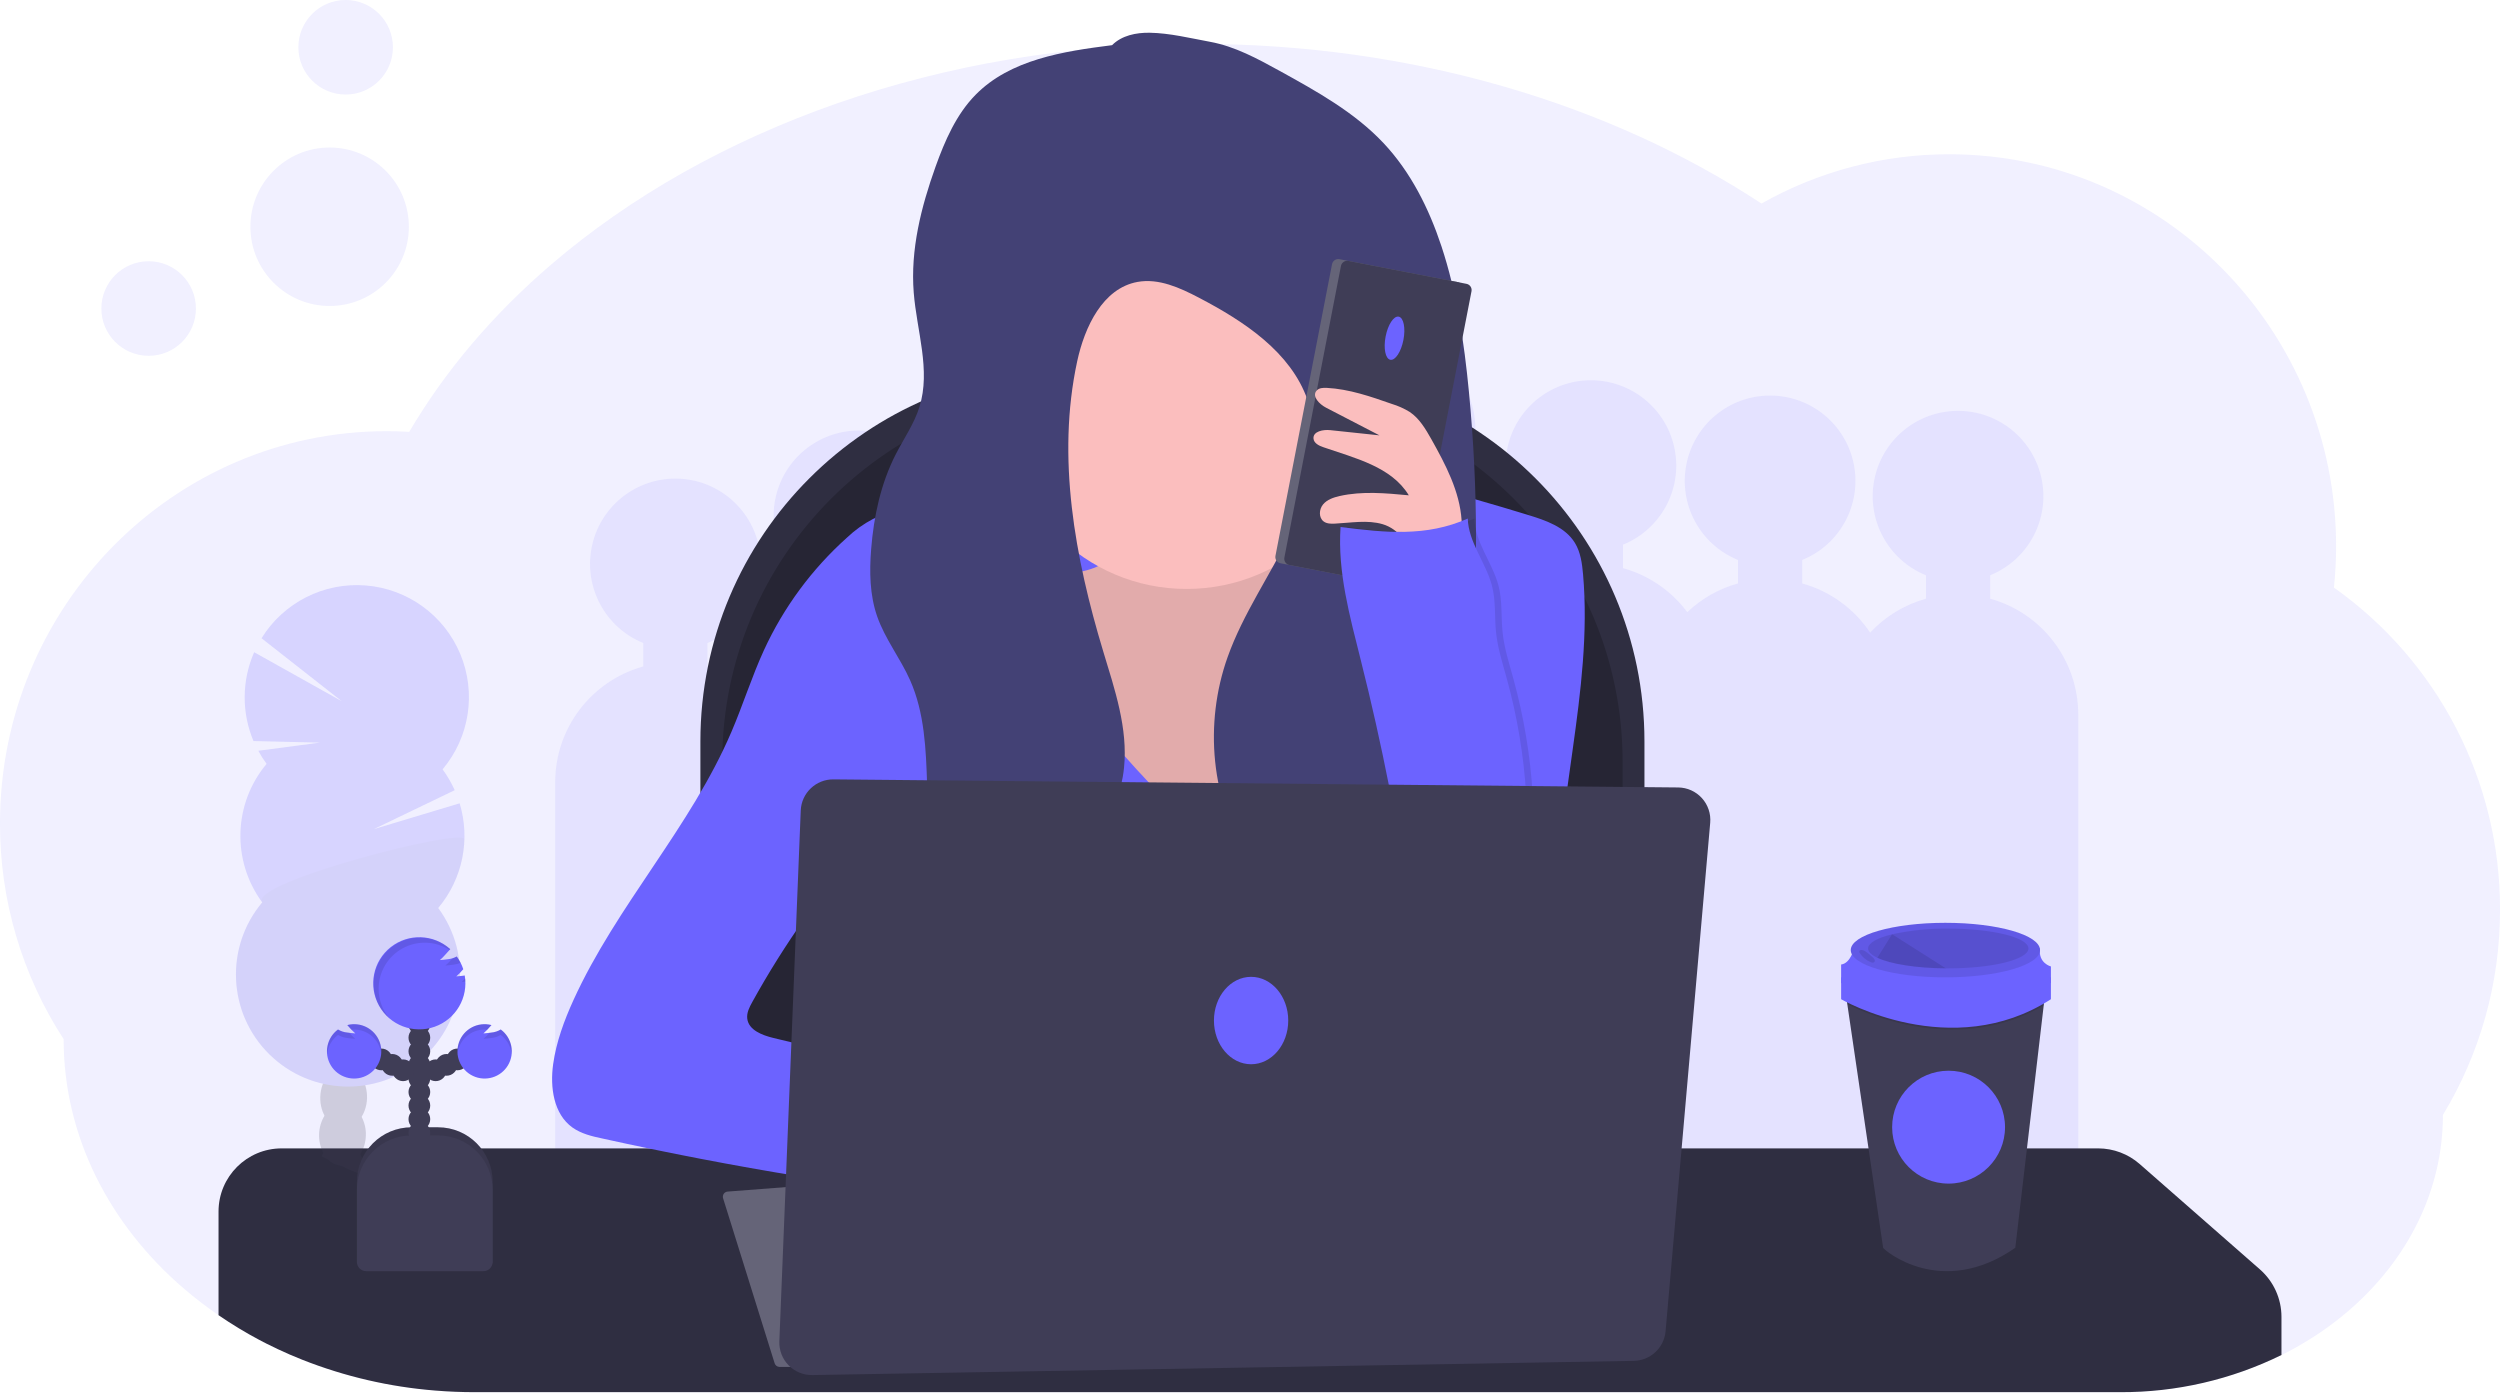
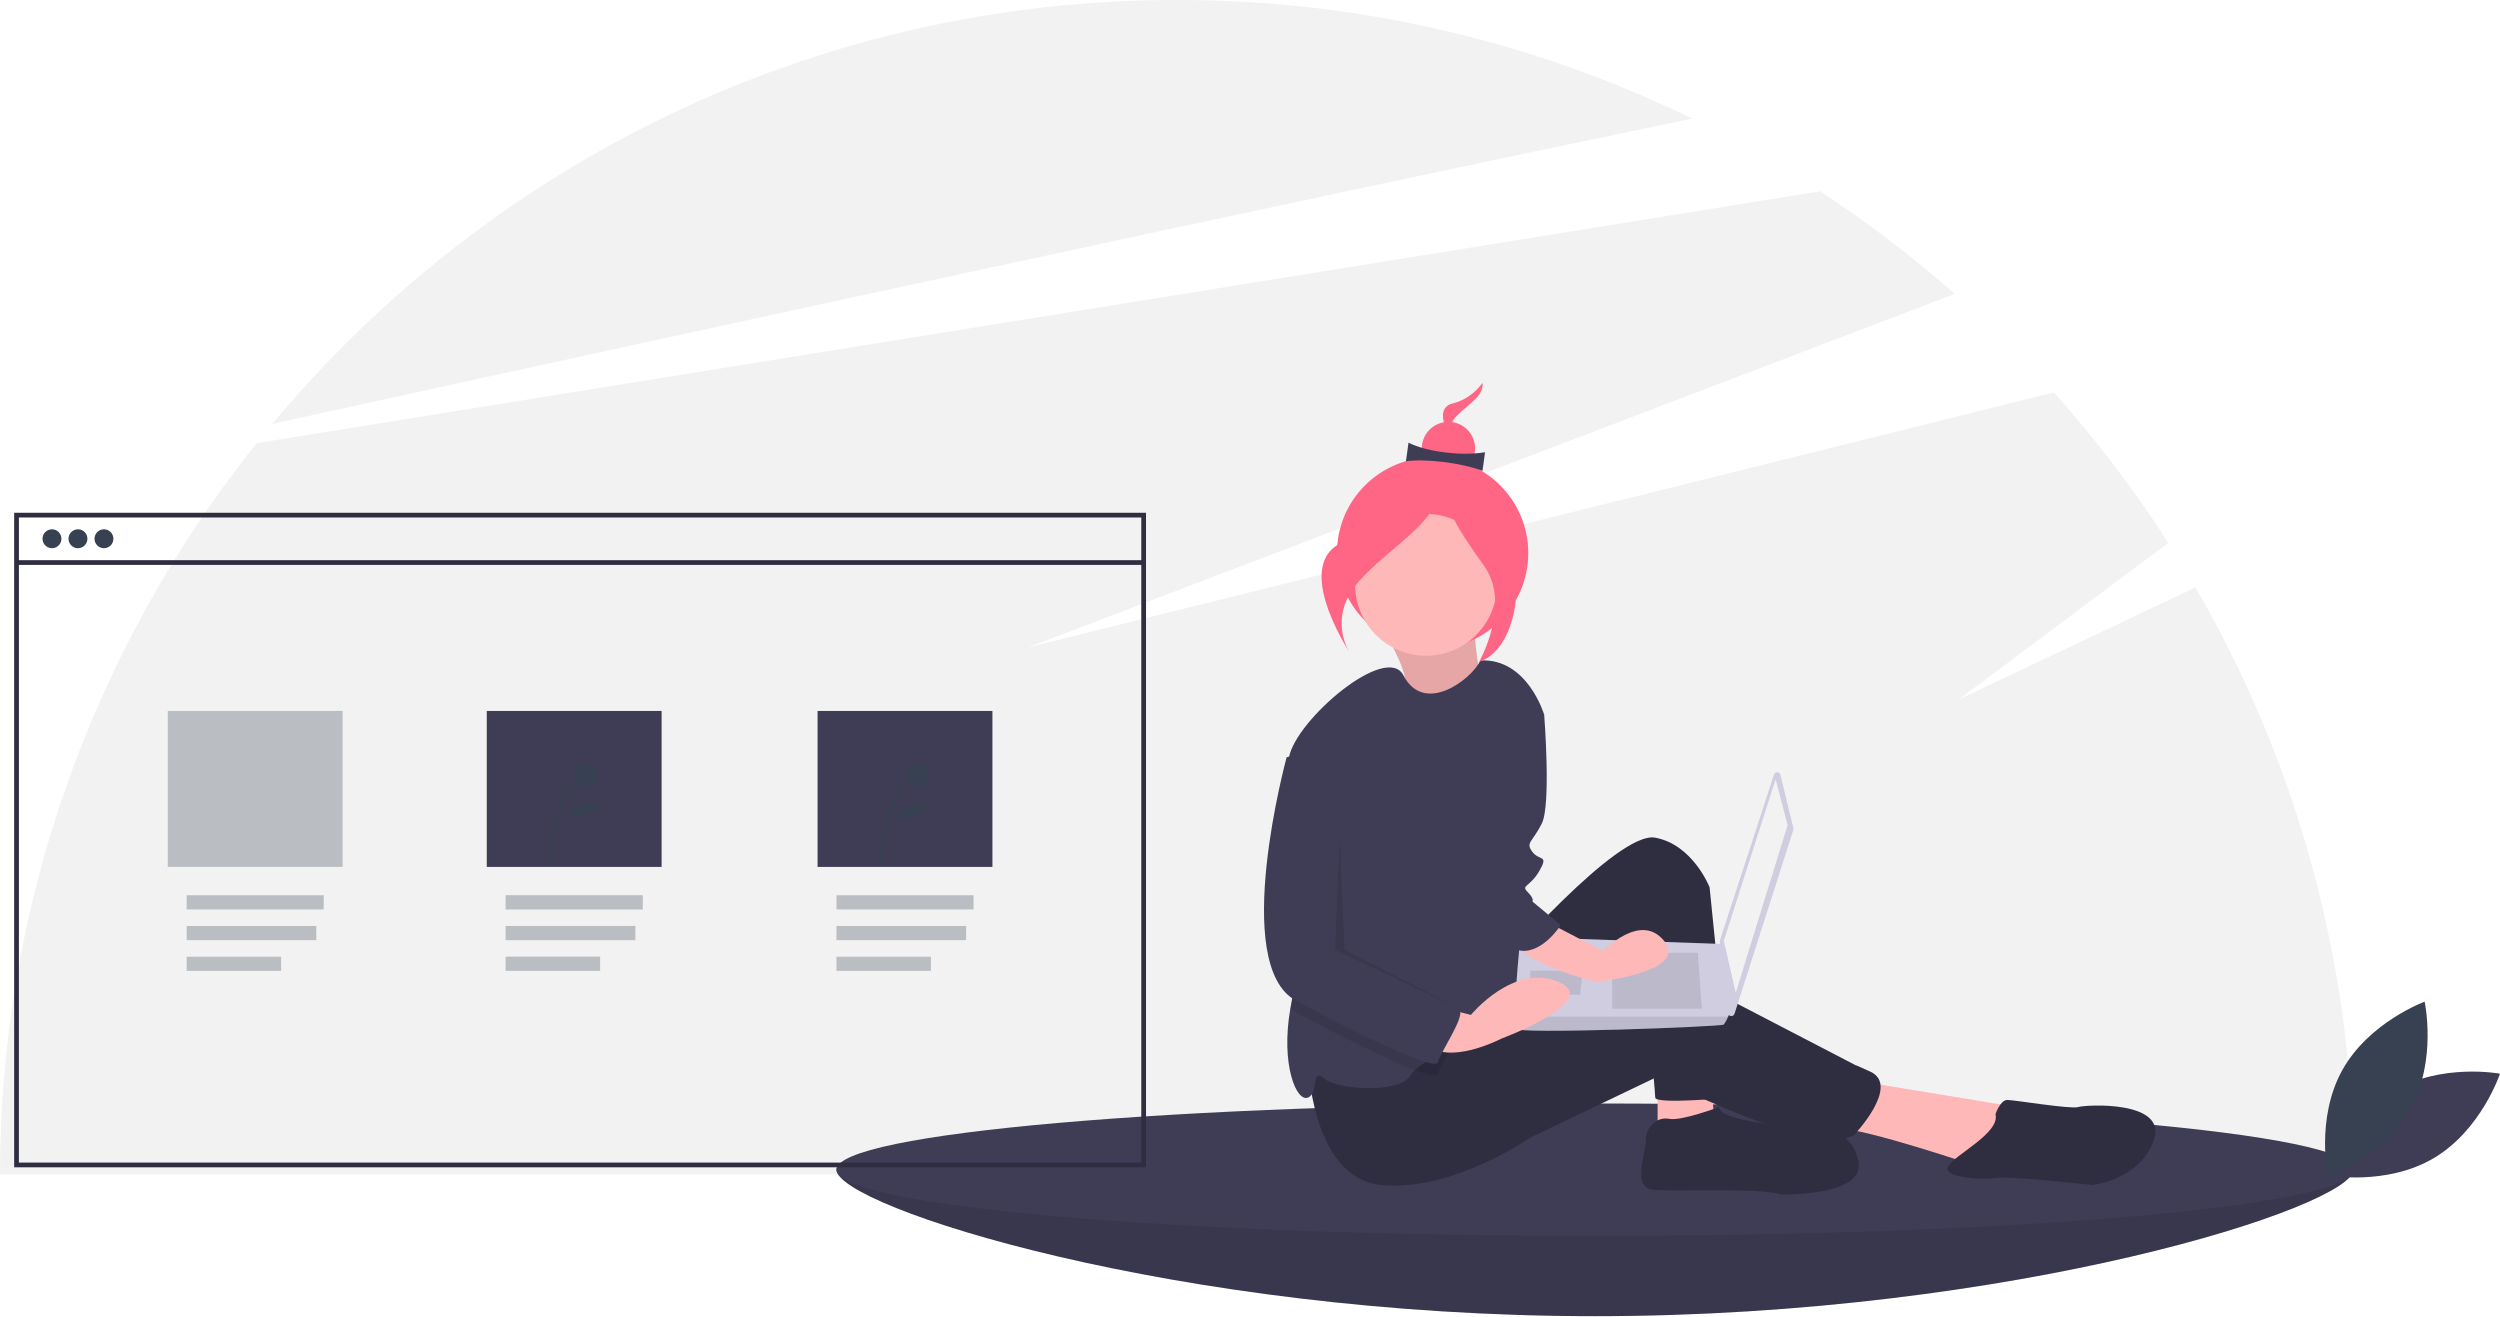
- <svg xmlns="http://www.w3.org/2000/svg" id="a154b3ae-224e-4b43-86b8-0ffeb27982c5" data-name="Layer 1" width="1144" height="637" viewBox="0 0 1144 637">
-   <path d="M1172,547.81a180.56,180.56,0,0,1-26.12,93.88c0,34.62-16.14,66-42.32,88.87a144.74,144.74,0,0,1-21.08,15.28c-.3.19-.61.37-.92.55-.56.33-1.12.66-1.69,1l-.53.31h0c-2.39,1.35-4.83,2.65-7.32,3.87a165.67,165.67,0,0,1-73.76,17H245.17q-9,0-17.84-.72a211.15,211.15,0,0,1-61.06-14.14q-5.72-2.26-11.22-4.86-2.62-1.23-5.19-2.53c-1.07-.54-2.14-1.1-3.2-1.66A190.5,190.5,0,0,1,128,733.32a183.89,183.89,0,0,1-15.8-12.12C78.17,692,57.12,651.59,57.12,607A180.5,180.5,0,0,1,28,508.32c0-99.14,79.24-179.51,177-179.51,3,0,6,.09,9,.25.43,0,.85,0,1.28.06,16.48-28.09,38.51-53.9,65-76.62,72.24-61.9,177.82-100.92,295.43-100.92,98.82,0,189.15,27.55,258.34,73.07A174.18,174.18,0,0,1,920,202.1c97.74,0,177,80.37,177,179.51a184.9,184.9,0,0,1-1,18.78A180,180,0,0,1,1172,547.81Z" transform="translate(-28 -131.5)" fill="#6c63ff" opacity="0.1" />
-   <path d="M938.69,405.47V394.74a39.05,39.05,0,1,0-29.38,0v10.73A55,55,0,0,0,883.77,421a55.08,55.08,0,0,0-31.08-22.52V387.74a39.05,39.05,0,1,0-29.38,0v10.73a55,55,0,0,0-23.21,13.16,55.08,55.08,0,0,0-29.41-20.16V380.74a39.05,39.05,0,1,0-29.38,0v10.73a55,55,0,0,0-26,16.06,55.09,55.09,0,0,0-36.57-33.06V363.74a39.05,39.05,0,1,0-29.38,0v10.73a55,55,0,0,0-40,47.77,54.62,54.62,0,0,0-16.57-7.77V403.74a39.05,39.05,0,1,0-29.38,0v10.73a55.18,55.18,0,0,0-34.66,28.7,54.58,54.58,0,0,0-15-6.7V425.74a39.05,39.05,0,1,0-29.38,0v10.73a54.29,54.29,0,0,0-14.21,6.22,55.14,55.14,0,0,0-34.41-28.22V403.74a39.05,39.05,0,1,0-29.38,0v10.73a55.1,55.1,0,0,0-35.87,31.36,55,55,0,0,0-18.75-9.36V425.74a39.05,39.05,0,1,0-29.38,0v10.73a55,55,0,0,0-40.31,53v248H392v-22h52v22H554v-22h79v-40h68v17h82v7h86v7H979v-248A55,55,0,0,0,938.69,405.47Z" transform="translate(-28 -131.5)" fill="#6c63ff" opacity="0.1" />
-   <path d="M490.78,169h91.43A170.28,170.28,0,0,1,752.5,339.28V570a0,0,0,0,1,0,0h-432a0,0,0,0,1,0,0V339.28A170.28,170.28,0,0,1,490.78,169Z" fill="#2f2e41" />
-   <path d="M500.78,178.28h71.43A170.28,170.28,0,0,1,742.5,348.56V560.71a0,0,0,0,1,0,0h-412a0,0,0,0,1,0,0V348.56A170.28,170.28,0,0,1,500.78,178.28Z" opacity="0.2" />
-   <path d="M1072,734.09v17.46a165.67,165.67,0,0,1-73.76,17H245.17q-9,0-17.84-.72a211.15,211.15,0,0,1-61.06-14.14q-5.72-2.26-11.22-4.86-2.62-1.23-5.19-2.53c-1.07-.54-2.14-1.1-3.2-1.66A190.5,190.5,0,0,1,128,733.32V685.9A28.9,28.9,0,0,1,156.9,657H988.13a28.9,28.9,0,0,1,19,7.17l55,48.2A28.87,28.87,0,0,1,1072,734.09Z" transform="translate(-28 -131.5)" fill="#2f2e41" />
-   <path d="M510.67,357.31q-32.71,2.16-65.17,7c-6.15.92-12.39,1.94-18,4.66a52.8,52.8,0,0,0-11.94,8.56,157.38,157.38,0,0,0-38,51.53c-5.57,12.15-9.57,25-14.82,37.25-18.69,43.75-52.59,79.53-72.32,122.82-4.27,9.37-7.87,19.15-9.3,29.34-1.48,10.54.2,22.84,8.86,29,4,2.83,8.86,4,13.62,5a1641.51,1641.51,0,0,0,181.57,29.65c-6.61-6.38-8.82-16.27-7.95-25.41s4.46-17.78,8-26.25q-51.81-11.43-103.36-24c-5.13-1.25-11.29-3.6-11.92-8.84-.32-2.67,1-5.24,2.3-7.59a407.17,407.17,0,0,1,52.4-74c0,28.06-1.39,59.75-1.39,87.82H747.35a248,248,0,0,1-6.84-48.85C739,501.24,757.1,447.89,752.4,394.24c-.44-4.95-1.12-10.05-3.71-14.29-4.47-7.32-13.39-10.35-21.59-12.85-31.44-9.56-63.54-19.23-96.4-18.48-9.77.23-19.5,1.37-29.21,2.52C571.9,354.63,540.4,355.34,510.67,357.31Z" transform="translate(-28 -131.5)" fill="#6c63ff" />
-   <path d="M358.88,679.82l23.6,75.53a2.36,2.36,0,0,0,2.25,1.65H486l-24-88-101.06,7.77A2.36,2.36,0,0,0,358.88,679.82Z" transform="translate(-28 -131.5)" fill="#656478" />
-   <path d="M532,389.79c-4.4,2.53-9.53,3.44-14.53,4.31l-32.27,5.6c-6.28,1.09-12.89,2.33-17.73,6.48-9.9,8.47-7.76,24.06-4.76,36.74l6,25.44c4.52,19.12,9.14,38.47,18.41,55.79,16.19,30.23,45.89,52,78.55,62.49,11.67,3.75,24,6.19,36.18,4.85,23.86-2.62,44.27-19.63,56.85-40.08s18.57-44.17,24.06-67.55c5.27-22.38,10.28-45.08,9.94-68.08-.1-7.16-.82-14.64-4.64-20.71-8.37-13.33-27.34-14.33-42.89-11.87-2.42.39-4.93.81-7.26.08-7-2.18-7.16-11.79-10.16-18.46-5.67-12.58-22.49-14.81-36.24-13.67s-35.16,2.61-47.14,10.4C532.85,369,545.51,382,532,389.79Z" transform="translate(-28 -131.5)" fill="#fbbebe" />
-   <path d="M532,389.79c-4.4,2.53-9.53,3.44-14.53,4.31l-32.27,5.6c-6.28,1.09-12.89,2.33-17.73,6.48-9.9,8.47-7.76,24.06-4.76,36.74l6,25.44c4.52,19.12,9.14,38.47,18.41,55.79,16.19,30.23,45.89,52,78.55,62.49,11.67,3.75,24,6.19,36.18,4.85,23.86-2.62,44.27-19.63,56.85-40.08s18.57-44.17,24.06-67.55c5.27-22.38,10.28-45.08,9.94-68.08-.1-7.16-.82-14.64-4.64-20.71-8.37-13.33-27.34-14.33-42.89-11.87-2.42.39-4.93.81-7.26.08-7-2.18-7.16-11.79-10.16-18.46-5.67-12.58-22.49-14.81-36.24-13.67s-35.16,2.61-47.14,10.4C532.85,369,545.51,382,532,389.79Z" transform="translate(-28 -131.5)" opacity="0.1" />
-   <path d="M505.29,418.45c4.88,10.24,8.54,21.1,14.44,30.79,4.69,7.7,10.7,14.49,16.68,21.24C551.9,488,567.59,505.66,586.76,519a222.93,222.93,0,0,1,55.37-109c8.26-8.87,18.6-17.61,30.72-17.28,7.52.21,14.46,3.94,20.72,8.09,7,4.63,13.62,10,18.65,16.67,7.95,10.62,11.38,24.07,12,37.32s-1.44,26.47-3.48,39.57l-10.5,67.71c-.61,3.92-1.46,8.25-4.66,10.6a14.67,14.67,0,0,1-6,2.16c-38.17,7.43-77.51,2.61-116.4,2.23-43-.41-87.19,4.49-127.92-9.19-2.13-.72-4.34-1.55-5.78-3.26a12.06,12.06,0,0,1-2-4.31c-9.49-30.72-1.88-63.73,3.75-95.38a748.38,748.38,0,0,0,9.51-75.78c.17-2.29,25.33,2.77,28.14,4.39C496.53,398.07,501.61,410.73,505.29,418.45Z" transform="translate(-28 -131.5)" fill="#6c63ff" />
-   <g opacity="0.2">
-     <path d="M194.87,668.29c0,.46-.05.91-.1,1.35q-5.72-2.26-11.22-4.86a9.1,9.1,0,0,1-5.19-2.53c-1.07-.54-2.14-1.1-3.2-1.66a13.68,13.68,0,0,1,.81-1.46c2.06-3.26,5.19-5.3,8.64-5.19s6.44,2.34,8.29,5.71A16.87,16.87,0,0,1,194.87,668.29Z" transform="translate(-28 -131.5)" fill="#3f3d56" />
-     <path d="M195.41,651.17a16.88,16.88,0,0,1-2.51,8.48c-2.06,3.25-5.19,5.29-8.64,5.18l-.71-.05a9.1,9.1,0,0,1-5.19-2.53,12.53,12.53,0,0,1-2.39-3.12,17.55,17.55,0,0,1,.54-17.12c2.06-3.26,5.19-5.3,8.64-5.19s6.44,2.34,8.29,5.71A16.87,16.87,0,0,1,195.41,651.17Z" transform="translate(-28 -131.5)" fill="#3f3d56" />
-     <ellipse cx="185.25" cy="633.7" rx="14.01" ry="10.7" transform="translate(-481.98 667.38) rotate(-88.19)" fill="#3f3d56" />
-     <ellipse cx="185.79" cy="616.59" rx="14.01" ry="10.7" transform="translate(-464.35 651.34) rotate(-88.19)" fill="#3f3d56" />
-     <ellipse cx="186.33" cy="599.47" rx="14.01" ry="10.7" transform="translate(-446.72 635.3) rotate(-88.19)" fill="#3f3d56" />
-     <path d="M150,481.05a49.66,49.66,0,0,1-3.8-6l28.26-3.73L144,470.6a51.38,51.38,0,0,1,.31-40.64l40.12,22.44-36.75-28.84a51.28,51.28,0,1,1,82.84,60,51.12,51.12,0,0,1,5.55,9.53L199,510.93l39.33-11.83A51.34,51.34,0,0,1,228.53,547,51.28,51.28,0,1,1,148,544.43a51.28,51.28,0,0,1,2-63.38Z" transform="translate(-28 -131.5)" fill="#6c63ff" />
-     <path d="M240.5,515.62a51.06,51.06,0,0,1-12,31.35A51.28,51.28,0,1,1,148,544.43C141.37,535.49,240.68,509.87,240.5,515.62Z" transform="translate(-28 -131.5)" opacity="0.1" />
+ <svg xmlns="http://www.w3.org/2000/svg" id="e8c09660-db65-4061-a2dc-920e909a0453" data-name="Layer 1" width="1057.994" height="557" viewBox="0 0 1057.994 557">
+   <path d="M1000.122,420.112,899.997,467.5l88.615-66.262a500.056,500.056,0,0,0-48.384-63.668L505.997,445.5,898.23,295.876a499.981,499.981,0,0,0-56.958-43.414L179.606,359.039A495.88,495.88,0,0,0,71.003,668.5h995.987A495.613,495.613,0,0,0,1000.122,420.112Z" transform="translate(-71.00317 -171.5)" fill="#f2f2f2" />
+   <path d="M787.12,221.695A495.972,495.972,0,0,0,568.997,171.5c-153.83,0-291.361,69.753-382.71,179.349C342.713,316.574,615.064,257.243,787.12,221.695Z" transform="translate(-71.00317 -171.5)" fill="#f2f2f2" />
+   <path d="M1066.997,666.5c0,15.464-143.717,62-321,62s-321-46.536-321-62,143.717,6,321,6S1066.997,651.036,1066.997,666.5Z" transform="translate(-71.00317 -171.5)" fill="#3f3d56" />
+   <path d="M1066.997,666.5c0,15.464-143.717,62-321,62s-321-46.536-321-62,143.717,6,321,6S1066.997,651.036,1066.997,666.5Z" transform="translate(-71.00317 -171.5)" opacity="0.1" />
+   <ellipse cx="674.994" cy="495" rx="321" ry="28" fill="#3f3d56" />
+   <path d="M656.644,438.626s12.911,20.477,8.3,26.021,34.593,5.683,34.593,5.683-5.889-29.788-4.156-36.643Z" transform="translate(-71.00317 -171.5)" fill="#ffb8b8" />
+   <path d="M656.644,438.626s12.911,20.477,8.3,26.021,34.593,5.683,34.593,5.683-5.889-29.788-4.156-36.643Z" transform="translate(-71.00317 -171.5)" opacity="0.1" />
+   <circle cx="606.274" cy="234.063" r="40.484" fill="#ff6584" />
+   <polygon points="701.494 453.5 701.494 477.5 725.494 472.5 723.494 455.5 701.494 453.5" fill="#ffb8b8" />
+   <path d="M857.497,629l67,11-17,25s-47-16-59-16S857.497,629,857.497,629Z" transform="translate(-71.00317 -171.5)" fill="#ffb8b8" />
+   <path d="M705.497,581s50-58,66-55,23,21,23,21l9,89s-32,3-32,0-6-67-6-67-47,104-72,35Z" transform="translate(-71.00317 -171.5)" fill="#2f2e41" />
+   <path d="M624.497,620s1,50,31,53,63-20,63-20l54-25.87s64,33.87,83,24.87c0,0,20-21,7-27s-1,0-1,0l-77-40s-15-4-41,7-61,16-61,16Z" transform="translate(-71.00317 -171.5)" fill="#2f2e41" />
+   <circle cx="603.494" cy="247.5" r="30" fill="#ffb8b8" />
+   <path d="M717.497,503l-2,42s1,55-8,59c-4.55,2.02-13.69,6.08-22.14,10.52-6.34,3.32-12.29,6.84-15.61,9.87a11.194,11.194,0,0,0-2.25,2.61c-4,7-30,6-36,1s-2,6-7,8c-4.84,1.94-11.55-13.92-7.44-37.6.13-.79.28-1.59.44-2.4,4.59-22.95-2.62-77.92-1.51-99.16a37.369,37.369,0,0,1,.51-4.84c3-16,41.28-48.56,48.44-34.69,8.82,17.12,29.08,1.48,32.56-6.31,20-1,27,23,27,23Z" transform="translate(-71.00317 -171.5)" fill="#3f3d56" />
+   <path d="M798.497,640s-16,6-21,5-10,3-10,9-6,20,3,21,46-1,54,2c0,0,36,1,33-14s-18-14-18-14S798.497,647,798.497,640Z" transform="translate(-71.00317 -171.5)" fill="#2f2e41" />
+   <path d="M915.497,643s2-6,5-6,27,4,30,3,38-3,32,14-26,19-26,19-36-4-41-3-23,0-20-5S917.497,651,915.497,643Z" transform="translate(-71.00317 -171.5)" fill="#2f2e41" />
+   <path d="M824.471,499.363l5.486,22.63a1.414,1.414,0,0,1-.027.764l-24.886,77.77a1.413,1.413,0,0,1-2.751-.271l-3.443-30.296a1.414,1.414,0,0,1,.061-.598l22.843-70.104A1.413,1.413,0,0,1,824.471,499.363Z" transform="translate(-71.00317 -171.5)" fill="#d0cde1" />
+   <polygon points="751.45 329.775 756.515 349.191 734.565 420.104 729.5 398.155 751.45 329.775" fill="#f2f2f2" />
+   <path d="M711.862,606.8c.844,2.533,87.797-.844,88.641-1.688a18.324,18.324,0,0,0,1.857-3.377c.794-1.688,1.52-3.377,1.52-3.377l-3.377-27.335-86.109-3.056s-2.153,23.165-2.592,33.768A25.331,25.331,0,0,0,711.862,606.8Z" transform="translate(-71.00317 -171.5)" fill="#d0cde1" />
+   <polygon points="718.526 403.22 720.214 426.858 682.225 426.858 682.225 403.22 718.526 403.22" opacity="0.1" />
+   <polygon points="669.562 410.818 669.789 410.773 668.718 420.949 647.612 420.949 647.612 410.818 669.562 410.818" opacity="0.1" />
+   <path d="M711.862,606.8c.844,2.533,87.797-.844,88.641-1.688a18.324,18.324,0,0,0,1.857-3.377H711.803A25.331,25.331,0,0,0,711.862,606.8Z" transform="translate(-71.00317 -171.5)" opacity="0.1" />
+   <path d="M698.409,333.5a22.13,22.13,0,0,1-12.769,8.778c-8.929,2.391-.073,15.809-.073,15.809s-3.22-4.879,1.425-10.046S699.112,339.34,698.409,333.5Z" transform="translate(-71.00317 -171.5)" fill="#ff6584" />
+   <circle cx="612.982" cy="189.806" r="11.283" fill="#ff6584" />
+   <path d="M698.39,370.762c-9.198-3.479-24.513-5.243-32.392-4.037l1.081-7.891c7.575,3.915,22.82,5.755,32.392,4.037Z" transform="translate(-71.00317 -171.5)" fill="#3f3d56" />
+   <path d="M680.592,373.587s-11.527,19.174-38.332,26.351-.219,47.458-.219,47.458-9.668-14.647,4.277-30.159S682.702,391.12,680.592,373.587Z" transform="translate(-71.00317 -171.5)" fill="#ff6584" />
+   <path d="M681.507,372.422s11.074,26.336,23.231,28.826,11.235,44.103-7.777,50.344c0,0,13.863-24.396,2.013-40.757S679.64,381.54,681.507,372.422Z" transform="translate(-71.00317 -171.5)" fill="#ff6584" />
+   <path d="M685.357,614.52c-2.47,4.67-5.37,9.52-5.86,11.48-.33,1.33-3.99.56-9.75-1.61-11.55-4.37-31.57-14.38-50.25-24.39a15.775,15.775,0,0,1-2.44-1.6c.13-.79.28-1.59.44-2.4,4.59-22.95-2.62-77.92-1.51-99.16l8.51-2.84,17,16v68s44,24,47,26C690.027,605.02,687.917,609.67,685.357,614.52Z" transform="translate(-71.00317 -171.5)" opacity="0.1" />
+   <path d="M722.497,560l27,14s16-17,26-4-29,17-29,17-34-8-35-19S722.497,560,722.497,560Z" transform="translate(-71.00317 -171.5)" fill="#ffb8b8" />
+   <path d="M677.497,597l16,4s18-22,37-14-24,24-24,24-23,12-32,2S677.497,597,677.497,597Z" transform="translate(-71.00317 -171.5)" fill="#ffb8b8" />
+   <path d="M712.497,465c1,1,12,9,12,9s3,38-1,46-7,8-4,12,7,1,3,8-8,6-5,9,2,4,2,4l12,10s-7.362,11.726-16.681,10.863S697.497,528,697.497,528Z" transform="translate(-71.00317 -171.5)" fill="#3f3d56" />
+   <path d="M624.497,489l-9,3s-24,88,4,103,59,30,60,26,12-20,9-22-47-26-47-26V505Z" transform="translate(-71.00317 -171.5)" fill="#3f3d56" />
+   <polygon points="566.994 354 564.994 402 617.994 427 568.994 402 566.994 354" opacity="0.1" />
+   <path d="M1084.097,633.143c-20.155,11.884-28.088,35.774-28.088,35.774s24.745,4.621,44.9-7.263,28.088-35.774,28.088-35.774S1104.252,621.259,1084.097,633.143Z" transform="translate(-71.00317 -171.5)" fill="#3f3d56" />
+   <path d="M1091.16,640.511c-11.287,20.496-34.933,29.128-34.933,29.128s-5.347-24.598,5.94-45.094,34.933-29.128,34.933-29.128S1102.446,620.016,1091.16,640.511Z" transform="translate(-71.00317 -171.5)" fill="#374151" />
+   <circle cx="21.994" cy="228" r="4" fill="#374151" />
+   <circle cx="32.994" cy="228" r="4" fill="#374151" />
+   <circle cx="43.994" cy="228" r="4" fill="#374151" />
+   <rect x="78.994" y="378.873" width="58" height="6" fill="#374151" opacity="0.3" />
+   <rect x="78.994" y="391.873" width="54.865" height="6" fill="#374151" opacity="0.3" />
+   <rect x="78.994" y="404.873" width="39.973" height="6" fill="#374151" opacity="0.3" />
+   <g opacity="0.3">
+     <rect x="213.994" y="378.873" width="58" height="6" fill="#374151" />
+     <rect x="213.994" y="391.873" width="54.865" height="6" fill="#374151" />
+     <rect x="213.994" y="404.873" width="39.973" height="6" fill="#374151" />
+     <rect x="213.994" y="378.873" width="58" height="6" fill="#374151" opacity="0.3" />
+     <rect x="213.994" y="391.873" width="54.865" height="6" fill="#374151" opacity="0.3" />
+     <rect x="213.994" y="404.873" width="39.973" height="6" fill="#374151" opacity="0.3" />
  </g>
-   <circle cx="68.02" cy="141.18" r="21.63" fill="#6c63ff" opacity="0.1" />
-   <circle cx="158.17" cy="21.63" r="21.63" fill="#6c63ff" opacity="0.1" />
-   <circle cx="150.84" cy="103.76" r="36.25" fill="#6c63ff" opacity="0.1" />
-   <circle cx="543" cy="185.5" r="84" fill="#fbbebe" />
-   <path d="M536.88,152.17c-22.41,2.84-46.6,6.59-62.44,22.69-8.86,9-14.05,21-18.32,32.88-6.62,18.5-11.55,38-10,57.63,1.38,17.56,7.88,35.52,2.62,52.34-2.42,7.74-7.17,14.5-10.86,21.71-6.84,13.39-10.06,28.4-11.24,43.39-.82,10.31-.66,20.92,2.73,30.69,3.61,10.4,10.65,19.25,15.11,29.31,6.6,14.86,7.26,31.58,7.77,47.83s.94,32.39,1.32,48.58c.24,10.18.26,21.08-5.37,29.57,20.79-8.33,41.87-16.83,59.66-30.43s32.19-33.21,34.49-55.49c1.86-18.06-4.24-35.86-9.5-53.24-13-43-21.4-88.84-11.94-132.75,3.41-15.81,11.7-33.46,27.61-36.37,9.71-1.77,19.4,2.66,28.15,7.24,20.68,10.82,42,24.82,49.7,46.85,7,19.92,1.11,42.11-8,61.13s-21.51,36.51-28.59,56.39c-10.87,30.5-7.81,66.21,10.25,93.08s51.43,43.4,83.52,39.06c-2.51-10.84-10.38-19.6-14.6-29.9-7.67-18.71-2.5-40.23,5.75-58.69S694.21,440,699.37,420.4c3.64-13.8,4.08-28.22,4.06-42.49,0-22.46-1.11-44.93-3.27-67.29s-5.46-45-12.58-66.51c-5.72-17.25-14.05-33.93-26.51-47.16-13.26-14.09-30.52-23.64-47.47-33-10.14-5.58-20.5-11.23-31.88-13.32-9-1.65-18.46-4-27.64-4.15C547.84,146.39,541.28,147.74,536.88,152.17Z" transform="translate(-28 -131.5)" fill="#434175" />
-   <rect x="624.01" y="254.09" width="60.85" height="141.74" rx="2.9" transform="translate(45.9 -250.24) rotate(10.98)" fill="#656478" />
-   <rect x="628.09" y="254.88" width="60.85" height="141.74" rx="2.9" transform="translate(46.13 -251) rotate(10.98)" fill="#3f3d56" />
-   <ellipse cx="666.17" cy="286.29" rx="10.05" ry="4.15" transform="translate(230.2 754.21) rotate(-79.02)" fill="#6c63ff" />
-   <path d="M683,332.5c-2.64-4.67-5.46-9.5-9.91-12.49a35,35,0,0,0-8.18-3.67c-9.69-3.39-19.54-6.81-29.79-7.35-1.67-.08-3.58,0-4.67,1.28-2.24,2.63,1.31,6.21,4.38,7.8l24.42,12.65-22.51-2.38c-3.27-.35-7.93.54-7.69,3.82.16,2.15,2.52,3.32,4.56,4,14.45,5,31.15,8.92,39.06,22-10.54-1-21.31-2-31.64.32-2.83.64-5.76,1.63-7.61,3.86s-2.06,6,.27,7.77c1.44,1.07,3.38,1.1,5.18,1,7.33-.35,14.85-1.81,21.89.28s13.29,9.47,10.86,16.39c6.24.56,13.62,0,19.39-2.69,6.36-3,6.21-8.64,5.82-15.44C696,356.33,689.39,343.9,683,332.5Z" transform="translate(-28 -131.5)" fill="#fbbebe" />
-   <path d="M676.69,550.49a1125.21,1125.21,0,0,0-23-116.92c-5-20-10.68-40.34-9.25-60.92,20.66,2.63,39.17,4.58,58.21-3.86.31,10.81,8.15,20,11,30.45,1.91,7,1.19,14.41,1.94,21.62s3,14.2,4.93,21.21a260.23,260.23,0,0,1,6.63,106.74C709.48,550.91,694.32,553.22,676.69,550.49Z" transform="translate(-28 -131.5)" opacity="0.1" />
-   <path d="M673.69,550.49a1125.21,1125.21,0,0,0-23-116.92c-5-20-10.68-40.34-9.25-60.92,20.66,2.63,39.17,4.58,58.21-3.86.31,10.81,8.15,20,11,30.45,1.91,7,1.19,14.41,1.94,21.62s3,14.2,4.93,21.21a260.23,260.23,0,0,1,6.63,106.74C706.48,550.91,691.32,553.22,673.69,550.49Z" transform="translate(-28 -131.5)" fill="#6c63ff" />
-   <path d="M384.63,745.27l9.79-242.87a14.86,14.86,0,0,1,15-14.26l386.52,3.7A14.86,14.86,0,0,1,810.59,508L790.17,740.67a14.86,14.86,0,0,1-14.55,13.56l-375.88,6.5A14.87,14.87,0,0,1,384.63,745.27Z" transform="translate(-28 -131.5)" fill="#3f3d56" />
-   <ellipse cx="572.5" cy="467" rx="17" ry="20" fill="#6c63ff" />
-   <path d="M964,584.76l-.8,6.86-13,110.86c-33.89,23.63-60.25.92-60.48,0L873.34,591.1l-.93-6.34Z" transform="translate(-28 -131.5)" fill="#3f3d56" />
-   <path d="M964,584.76l-.8,6.86c-38.18,22.2-78.91,4.92-89.86-.52l-.93-6.34Z" transform="translate(-28 -131.5)" opacity="0.1" />
-   <path d="M870.5,578.74v10s50.5,29.36,96,0v-10Z" transform="translate(-28 -131.5)" fill="#6c63ff" />
-   <path d="M876.37,565.53s-1.47,6.75-5.87,7.34v8.51h96v-7.63s-5.87-1.47-5-8.22Z" transform="translate(-28 -131.5)" fill="#6c63ff" />
-   <ellipse cx="890.21" cy="434.76" rx="43.3" ry="12.48" fill="#6c63ff" />
-   <ellipse cx="890.21" cy="434.76" rx="43.3" ry="12.48" opacity="0.1" />
-   <path d="M956.22,565.53c0,5-16.42,9.1-36.69,9.1h-1.08c-13.61-.1-25.37-2-31.37-4.84-2.71-1.28-4.25-2.73-4.25-4.26,0-2.54,4.2-4.84,11-6.49a113.49,113.49,0,0,1,25.73-2.61C939.8,556.43,956.22,560.5,956.22,565.53Z" transform="translate(-28 -131.5)" opacity="0.1" />
-   <path d="M918.45,574.63c-13.61-.1-25.37-2-31.37-4.84h0L893.8,559Z" transform="translate(-28 -131.5)" opacity="0.1" />
-   <path d="M880.1,566.23c-.52-.11-1.21.07-1.31.59a1.27,1.27,0,0,0,.2.75,10.67,10.67,0,0,0,4.78,4.09,2.85,2.85,0,0,0,1.09.35,1,1,0,0,0,1-.52,1.13,1.13,0,0,0-.07-.93,4.13,4.13,0,0,0-1.24-1.36C883.21,568.15,881.84,566.52,880.1,566.23Z" transform="translate(-28 -131.5)" opacity="0.1" />
-   <circle cx="891.67" cy="515.79" r="25.83" fill="#6c63ff" />
-   <path d="M188.33,515.85h12.11a25,25,0,0,1,25,25V578a0,0,0,0,1,0,0H163.33a0,0,0,0,1,0,0V540.85A25,25,0,0,1,188.33,515.85Z" fill="#3f3d56" />
-   <path d="M188.33,515.85h12.11a25,25,0,0,1,25,25V578a0,0,0,0,1,0,0H163.33a0,0,0,0,1,0,0V540.85A25,25,0,0,1,188.33,515.85Z" opacity="0.1" />
-   <circle cx="191.9" cy="524.55" r="4.97" fill="#3f3d56" />
-   <circle cx="191.9" cy="518.34" r="4.97" fill="#3f3d56" />
-   <circle cx="191.9" cy="512.12" r="4.97" fill="#3f3d56" />
-   <circle cx="191.9" cy="505.91" r="4.97" fill="#3f3d56" />
-   <circle cx="191.9" cy="499.7" r="4.97" fill="#3f3d56" />
-   <circle cx="191.9" cy="493.49" r="4.97" fill="#3f3d56" />
-   <circle cx="191.9" cy="487.28" r="4.97" fill="#3f3d56" />
-   <circle cx="199.36" cy="489.76" r="4.97" fill="#3f3d56" />
-   <circle cx="204.33" cy="487.28" r="4.97" fill="#3f3d56" />
-   <circle cx="209.3" cy="484.79" r="4.97" fill="#3f3d56" />
-   <circle cx="191.9" cy="481.07" r="4.97" fill="#3f3d56" />
-   <circle cx="191.9" cy="474.86" r="4.97" fill="#3f3d56" />
-   <circle cx="191.9" cy="468.64" r="4.97" fill="#3f3d56" />
-   <circle cx="191.9" cy="462.43" r="4.97" fill="#3f3d56" />
-   <path d="M240.5,577.91c-1.23.18-2.47.31-3.71.39A28.56,28.56,0,0,0,240,575a21.22,21.22,0,0,0-3-5.83,10.22,10.22,0,0,1-4,1.26c-1.23.18-2.47.31-3.71.4,1.63-1.33,3.15-3.33,4.75-5a21.09,21.09,0,1,0,6.61,12Z" transform="translate(-28 -131.5)" fill="#6c63ff" />
-   <path d="M257.11,602.6a9.68,9.68,0,0,1-4.18,1.39c-1.23.18-2.47.32-3.71.4a36.4,36.4,0,0,0,3.68-3.82,12.44,12.44,0,1,0,4.21,2Z" transform="translate(-28 -131.5)" fill="#6c63ff" />
-   <circle cx="184.45" cy="489.76" r="4.97" fill="#3f3d56" />
-   <circle cx="179.48" cy="487.28" r="4.97" fill="#3f3d56" />
-   <circle cx="174.51" cy="484.79" r="4.97" fill="#3f3d56" />
-   <path d="M182.7,602.6a9.64,9.64,0,0,0,4.18,1.39c1.23.18,2.47.32,3.71.4a35.42,35.42,0,0,1-3.68-3.82,12.44,12.44,0,1,1-4.21,2Z" transform="translate(-28 -131.5)" fill="#6c63ff" />
-   <path d="M188.33,519.58h12.11a25,25,0,0,1,25,25v32.87a4.24,4.24,0,0,1-4.24,4.24H167.57a4.24,4.24,0,0,1-4.24-4.24V544.58a25,25,0,0,1,25-25Z" fill="#3f3d56" />
-   <g opacity="0.1">
-     <path d="M240.88,579.27a18.83,18.83,0,0,1-1.6,1.52c.57,0,1.13-.09,1.7-.15C241,580.18,240.93,579.72,240.88,579.27Z" transform="translate(-28 -131.5)" />
-     <path d="M231.82,573.33c1.25-.08,2.48-.21,3.72-.39a12,12,0,0,0,3.23-.88,21.28,21.28,0,0,0-1.74-2.87,7.52,7.52,0,0,1-2,.85A28.79,28.79,0,0,1,231.82,573.33Z" transform="translate(-28 -131.5)" />
-     <path d="M201.27,584a21.08,21.08,0,0,1,32.5-17.76l.32-.34a21.1,21.1,0,1,0-27.82,31.73A21,21,0,0,1,201.27,584Z" transform="translate(-28 -131.5)" />
-   </g>
-   <g opacity="0.1">
-     <path d="M249.22,606.87c1.24-.08,2.48-.21,3.71-.39a9.7,9.7,0,0,0,4.18-1.4,12.43,12.43,0,0,1,5,8.8,11.38,11.38,0,0,0,.07-1.31,12.38,12.38,0,0,0-5-10,9.68,9.68,0,0,1-4.18,1.39l-1,.13A25.37,25.37,0,0,1,249.22,606.87Z" transform="translate(-28 -131.5)" />
-     <path d="M249.72,602.63a10.19,10.19,0,0,1,1.24.09c.65-.69,1.29-1.43,1.94-2.15a12.4,12.4,0,0,0-15.6,12c0,.42,0,.83.06,1.24A12.42,12.42,0,0,1,249.72,602.63Z" transform="translate(-28 -131.5)" />
-   </g>
-   <g opacity="0.1">
-     <path d="M190.59,606.87c-1.24-.08-2.48-.21-3.71-.39a9.65,9.65,0,0,1-4.18-1.4,12.43,12.43,0,0,0-5,8.8,11.38,11.38,0,0,1-.07-1.31,12.38,12.38,0,0,1,5-10,9.64,9.64,0,0,0,4.18,1.39l1,.13A23.67,23.67,0,0,0,190.59,606.87Z" transform="translate(-28 -131.5)" />
-     <path d="M190.09,602.63a10.36,10.36,0,0,0-1.25.09c-.64-.69-1.28-1.43-1.93-2.15a12.4,12.4,0,0,1,15.6,12c0,.42,0,.83-.06,1.24A12.42,12.42,0,0,0,190.09,602.63Z" transform="translate(-28 -131.5)" />
-   </g>
+   <rect x="353.994" y="378.873" width="58" height="6" fill="#374151" opacity="0.3" />
+   <rect x="353.994" y="391.873" width="54.865" height="6" fill="#374151" opacity="0.3" />
+   <rect x="353.994" y="404.873" width="39.973" height="6" fill="#374151" opacity="0.3" />
+   <rect x="70.994" y="300.873" width="74" height="66" fill="#374151" opacity="0.3" />
+   <rect x="205.994" y="300.873" width="74" height="66" fill="#3f3d56" />
+   <rect x="345.994" y="300.873" width="74" height="66" fill="#3f3d56" />
+   <path d="M304.355,538.095l-.976-.019c.021-1.081.631-26.561,10.662-33.604l.561.799C304.976,512.03,304.36,537.835,304.355,538.095Z" transform="translate(-71.00317 -171.5)" fill="#374151" />
+   <circle cx="248.2" cy="327.768" r="4.881" fill="#374151" />
+   <path d="M318.216,516.504a15.198,15.198,0,0,1-7.841.339,13.85,13.85,0,0,1,14.24-4.884A15.198,15.198,0,0,1,318.216,516.504Z" transform="translate(-71.00317 -171.5)" fill="#374151" />
+   <path d="M444.355,538.095l-.976-.019c.021-1.081.631-26.561,10.662-33.604l.561.799C444.976,512.03,444.36,537.835,444.355,538.095Z" transform="translate(-71.00317 -171.5)" fill="#374151" />
+   <circle cx="388.2" cy="327.768" r="4.881" fill="#374151" />
+   <path d="M458.216,516.504a15.198,15.198,0,0,1-7.841.339,13.85,13.85,0,0,1,14.24-4.884A15.198,15.198,0,0,1,458.216,516.504Z" transform="translate(-71.00317 -171.5)" fill="#374151" />
+   <path d="M555.997,665.5h-479v-277h479Zm-477-2h475v-273h-475Z" transform="translate(-71.00317 -171.5)" fill="#2f2e41" />
+   <rect x="6.994" y="237.065" width="477" height="2" fill="#2f2e41" />
</svg>
